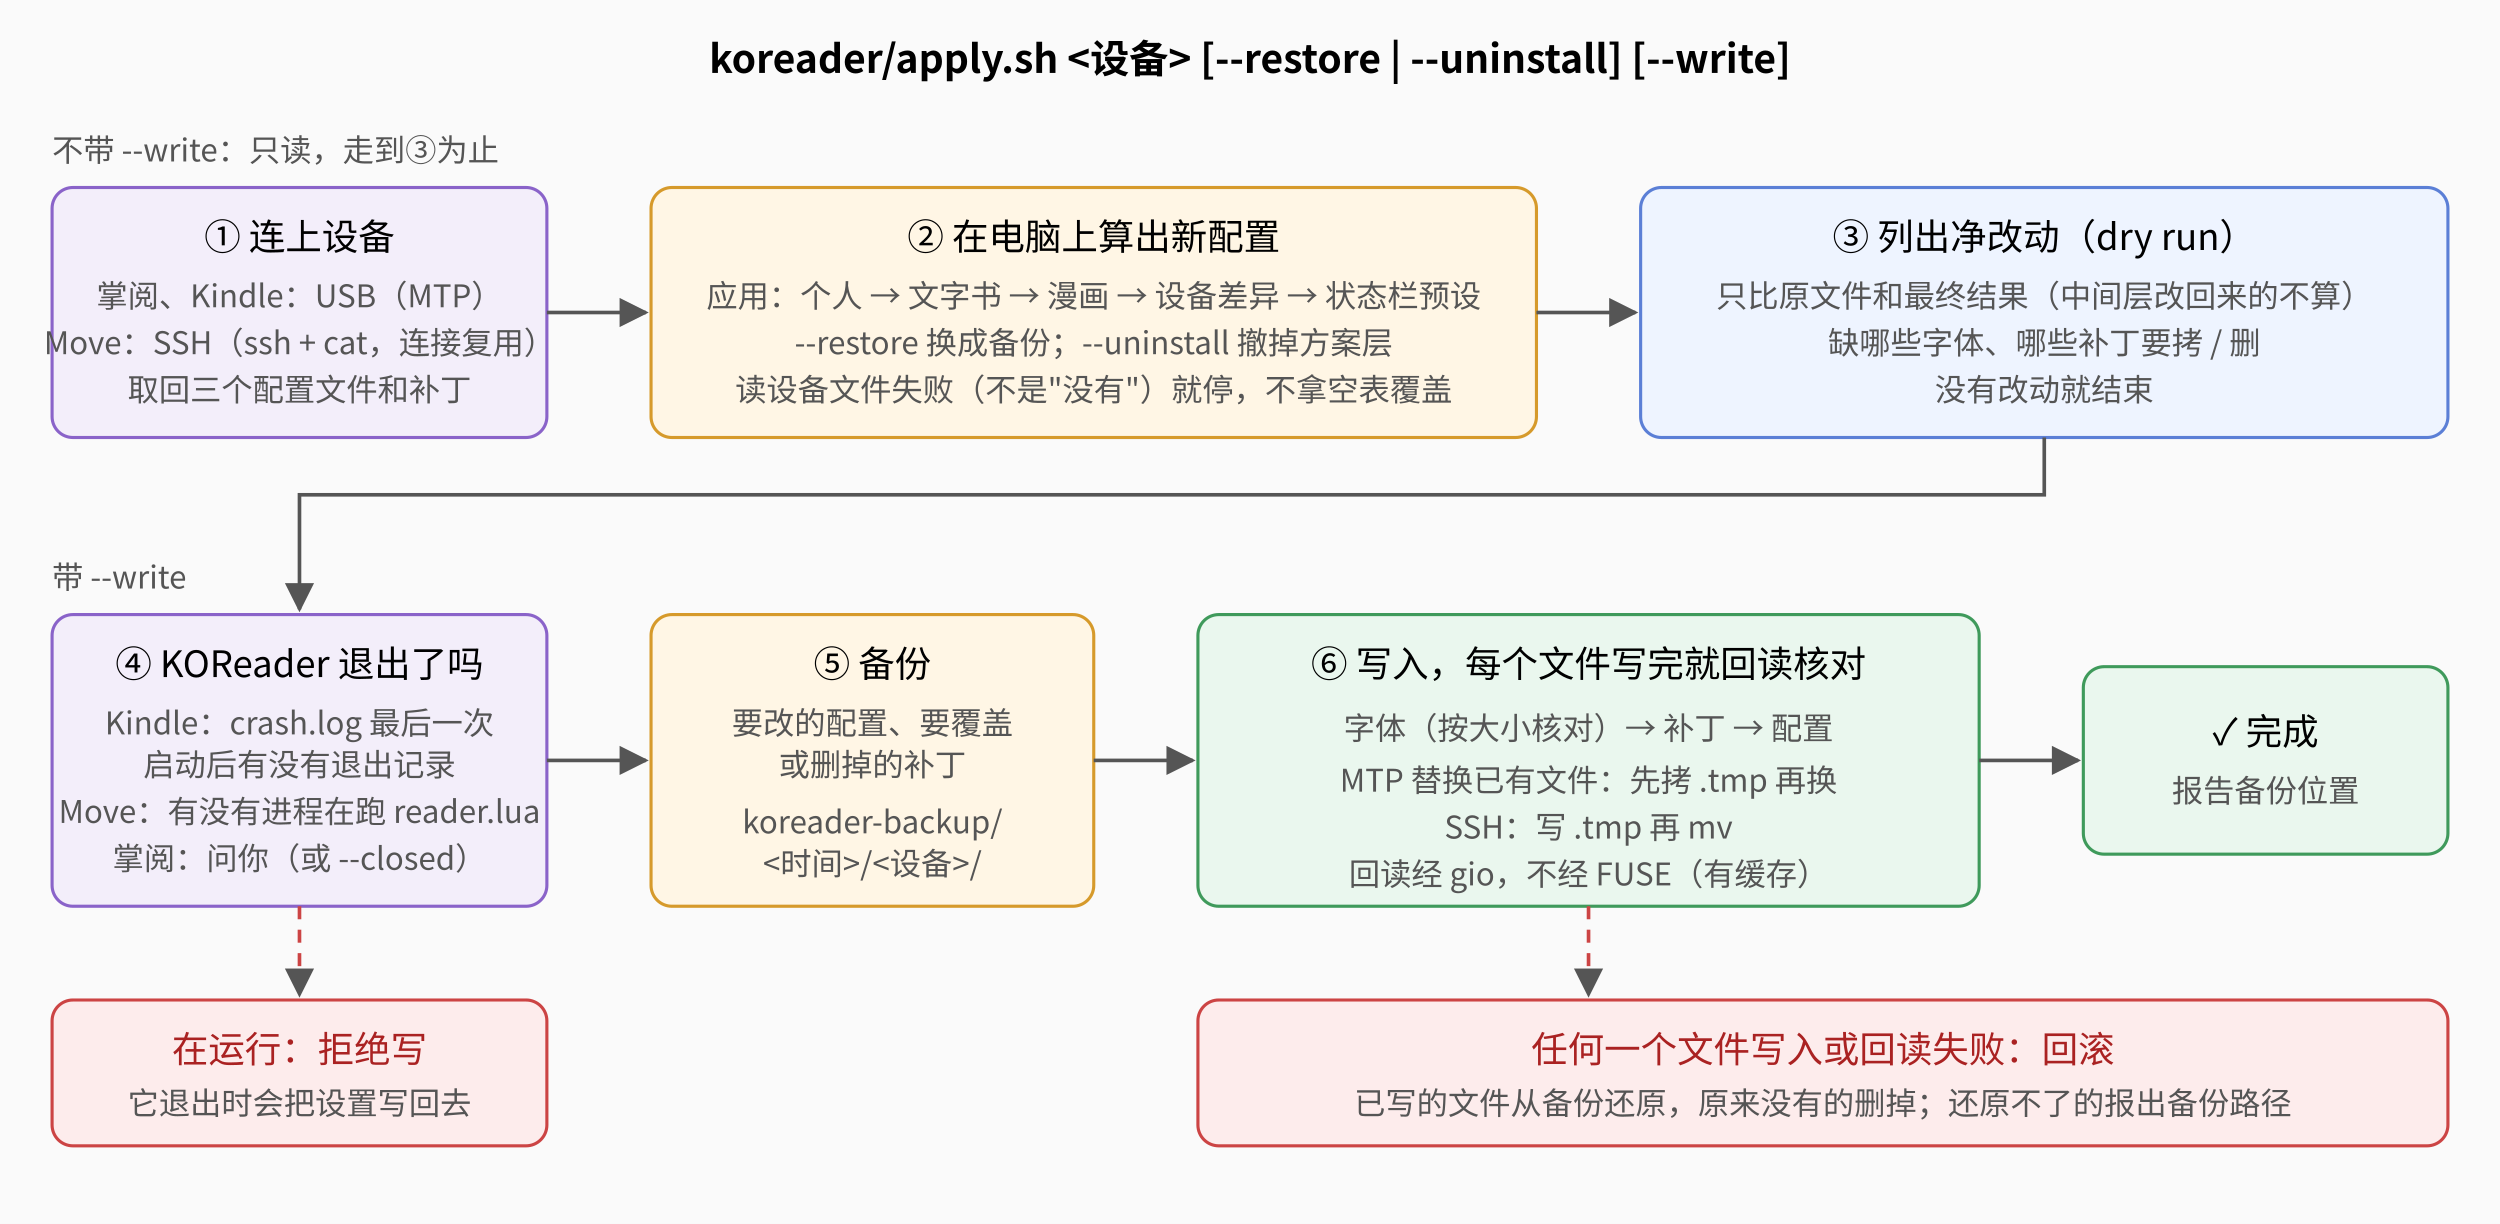
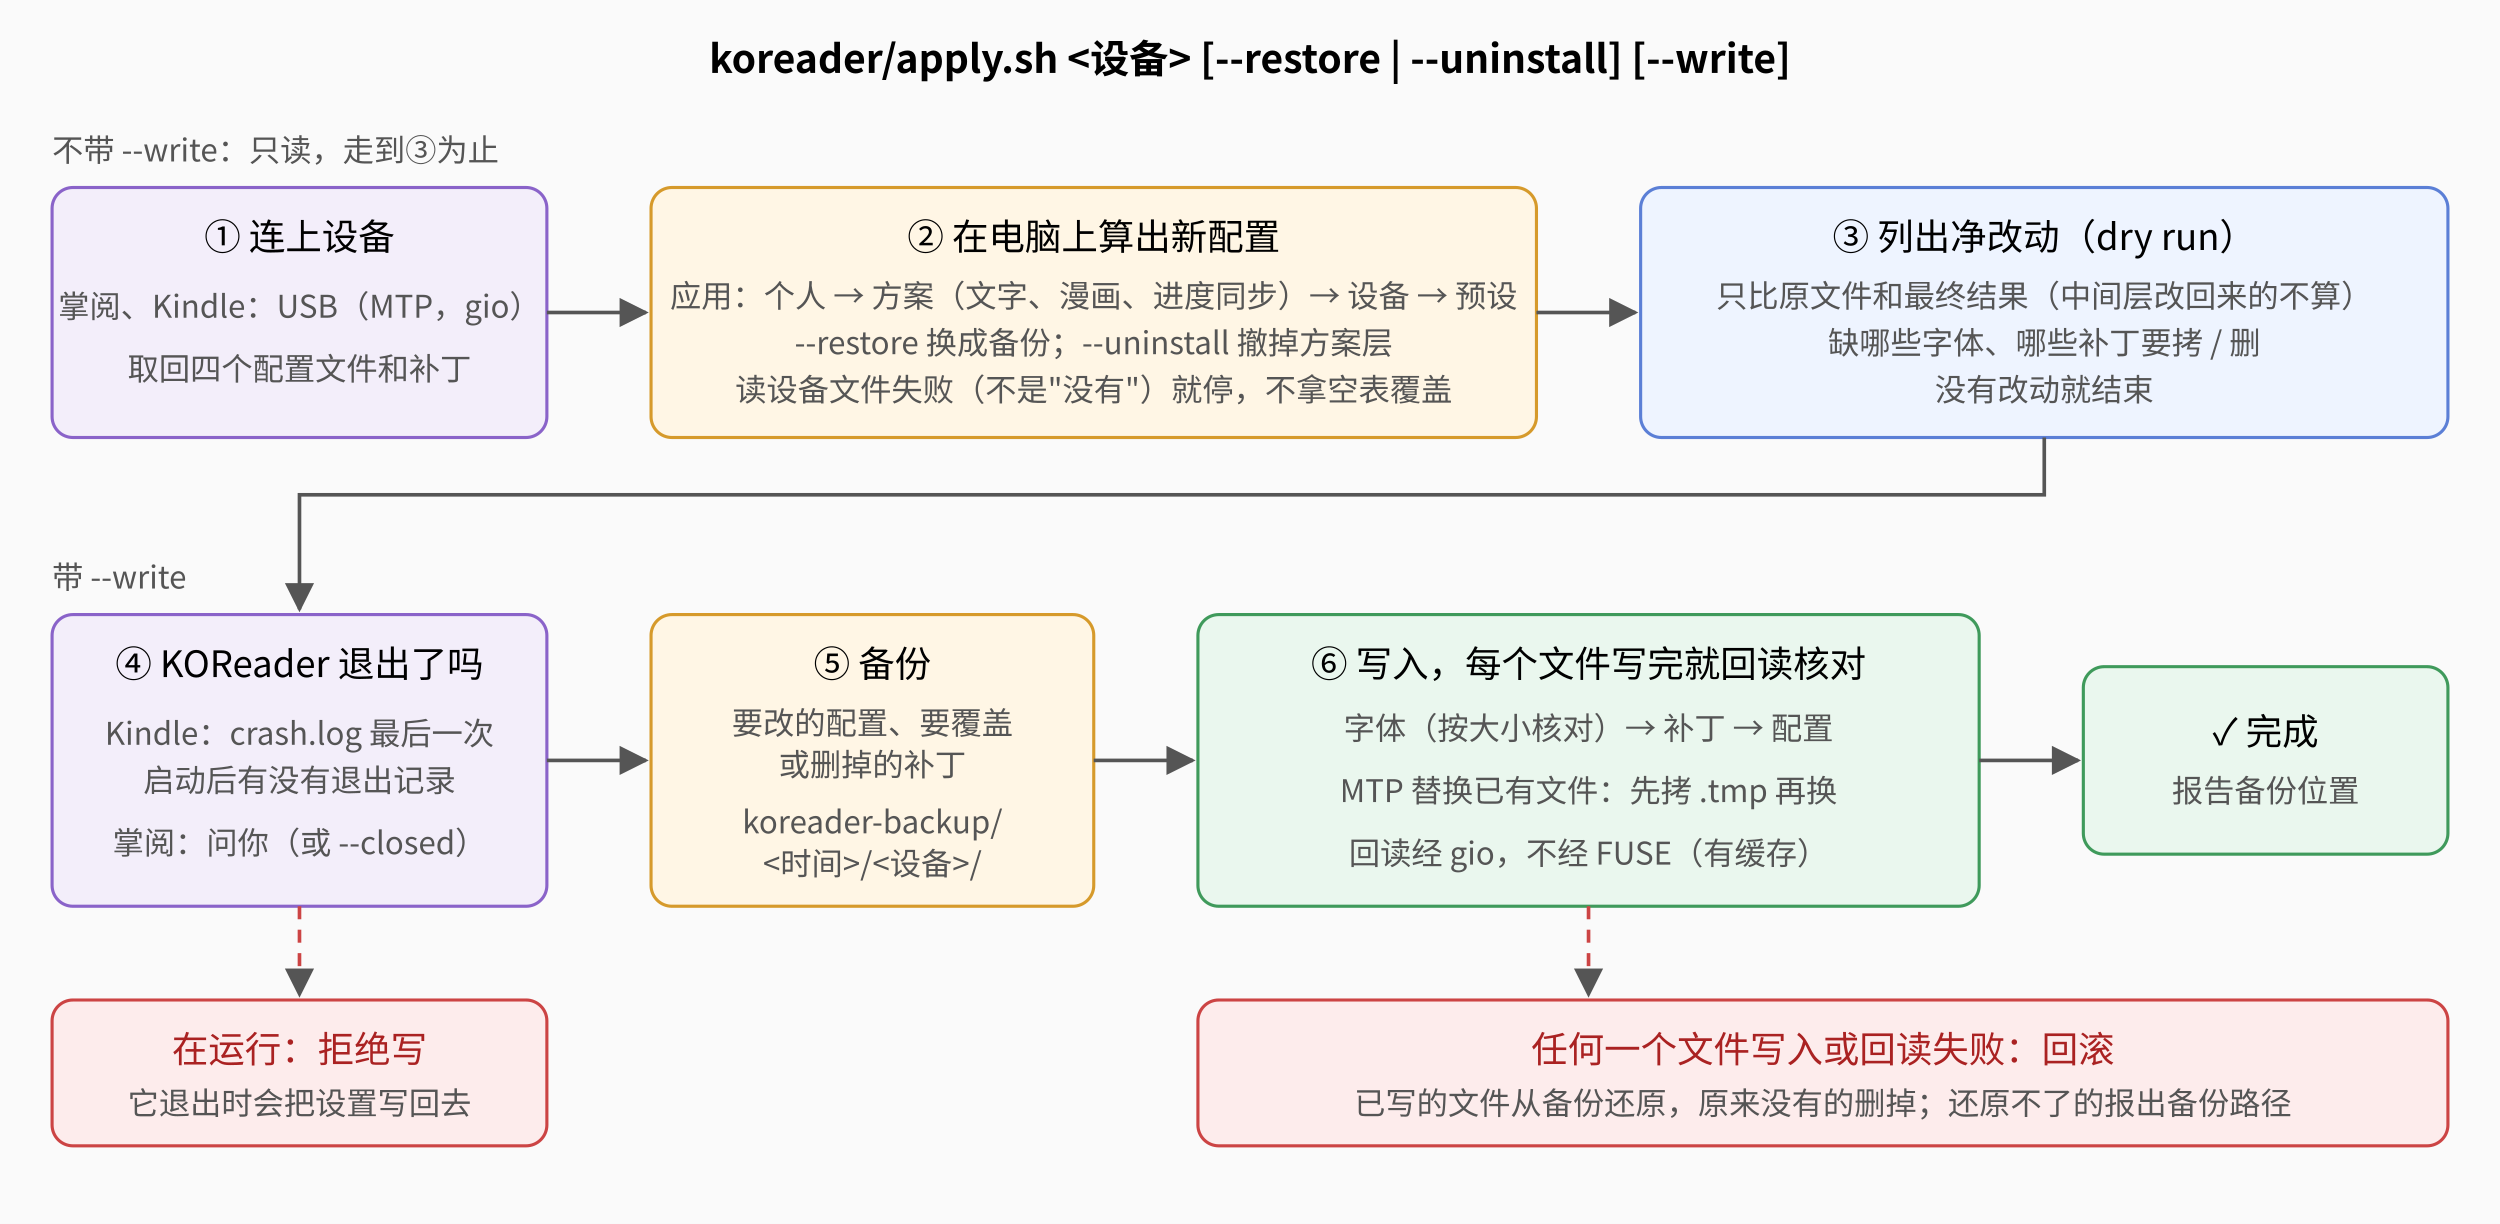
<svg xmlns="http://www.w3.org/2000/svg" viewBox="0 0 960 470" font-family="'Noto Sans CJK SC','PingFang SC','Microsoft YaHei',sans-serif" font-size="14">
  <defs>
    <marker id="a" viewBox="0 0 10 10" refX="9" refY="5" markerWidth="8" markerHeight="8" orient="auto-start-reverse">
      <path d="M0 0L10 5L0 10z" fill="#555" />
    </marker>
    <style>
      .box{fill:#fff;stroke:#888;stroke-width:1.2}
      .src{fill:#eef4ff;stroke:#5b7fd6}
      .lib{fill:#fff6e5;stroke:#d69a2b}
      .gen{fill:#eaf7ee;stroke:#3f9a5b}
      .dev{fill:#f3eefa;stroke:#8a63c9}
      .bad{fill:#fdecec;stroke:#c44}
      .h{font-weight:bold;font-size:15px}
      .s{font-size:12px;fill:#555}
      path.l{stroke:#555;stroke-width:1.4;fill:none}
      path.r{stroke:#c44;stroke-width:1.4;fill:none;stroke-dasharray:5 4}
    </style>
  </defs>
  <rect width="960" height="470" fill="#fafafa" />
  <text x="480" y="28" text-anchor="middle" class="h">koreader/apply.sh &lt;设备&gt; [--restore | --uninstall] [--write]</text>
  <text x="20" y="62" class="s">不带 --write：只读，走到③为止</text>
  <rect class="box dev" x="20" y="72" width="190" height="96" rx="8" />
  <text x="115" y="96" text-anchor="middle">① 连上设备</text>
-   <text x="115" y="118" text-anchor="middle" class="s">掌阅、Kindle：USB（MTP）</text>
-   <text x="115" y="136" text-anchor="middle" class="s">Move：SSH（ssh + cat，连接复用）</text>
-   <text x="115" y="154" text-anchor="middle" class="s">取回三个配置文件和补丁</text>
+   <text x="115" y="122" text-anchor="middle" class="s">掌阅、Kindle：USB（MTP，gio）</text>
+   <text x="115" y="146" text-anchor="middle" class="s">取回四个配置文件和补丁</text>
  <rect class="box lib" x="250" y="72" width="340" height="96" rx="8" />
  <text x="420" y="96" text-anchor="middle">② 在电脑上算出新配置</text>
-   <text x="420" y="118" text-anchor="middle" class="s">应用：个人 → 文字书 → 漫画 → 设备差异 → 状态栏预设</text>
+   <text x="420" y="118" text-anchor="middle" class="s">应用：个人 → 方案（文字、漫画、进度同步）→ 设备 → 预设</text>
  <text x="420" y="136" text-anchor="middle" class="s">--restore 换成备份；--uninstall 撤掉方案层</text>
  <text x="420" y="154" text-anchor="middle" class="s">读设备文件失败（不是"没有"）就停，不拿空表覆盖</text>
  <rect class="box src" x="630" y="72" width="310" height="96" rx="8" />
  <text x="785" y="96" text-anchor="middle">③ 列出净改动（dry run）</text>
  <text x="785" y="118" text-anchor="middle" class="s">只比原文件和最终结果（中间层改回来的不算）</text>
  <text x="785" y="136" text-anchor="middle" class="s">缺哪些字体、哪些补丁要拷 / 删</text>
  <text x="785" y="154" text-anchor="middle" class="s">没有改动就结束</text>
  <path class="l" d="M210 120 L248 120" marker-end="url(#a)" />
  <path class="l" d="M590 120 L628 120" marker-end="url(#a)" />
  <text x="20" y="226" class="s">带 --write</text>
  <path class="l" d="M785 168 L785 190 L115 190 L115 234" marker-end="url(#a)" />
  <rect class="box dev" x="20" y="236" width="190" height="112" rx="8" />
  <text x="115" y="260" text-anchor="middle">④ KOReader 退出了吗</text>
-   <text x="115" y="282" text-anchor="middle" class="s">Kindle：crash.log 最后一次</text>
-   <text x="115" y="298" text-anchor="middle" class="s">启动后有没有退出记录</text>
-   <text x="115" y="316" text-anchor="middle" class="s">Move：有没有进程在跑 reader.lua</text>
-   <text x="115" y="334" text-anchor="middle" class="s">掌阅：问你（或 --closed）</text>
+   <text x="115" y="286" text-anchor="middle" class="s">Kindle：crash.log 最后一次</text>
+   <text x="115" y="304" text-anchor="middle" class="s">启动后有没有退出记录</text>
+   <text x="115" y="328" text-anchor="middle" class="s">掌阅：问你（或 --closed）</text>
  <rect class="box lib" x="250" y="236" width="170" height="112" rx="8" />
  <text x="335" y="260" text-anchor="middle">⑤ 备份</text>
  <text x="335" y="282" text-anchor="middle" class="s">要改的配置、要覆盖</text>
  <text x="335" y="298" text-anchor="middle" class="s">或删掉的补丁</text>
  <text x="335" y="320" text-anchor="middle" class="s">koreader-backup/</text>
  <text x="335" y="336" text-anchor="middle" class="s">&lt;时间&gt;/&lt;设备&gt;/</text>
  <rect class="box gen" x="460" y="236" width="300" height="112" rx="8" />
  <text x="610" y="260" text-anchor="middle">⑥ 写入，每个文件写完就回读核对</text>
  <text x="610" y="284" text-anchor="middle" class="s">字体（按大小核对）→ 补丁 → 配置</text>
-   <text x="610" y="304" text-anchor="middle" class="s">MTP 替换已有文件：先拷 .tmp 再换</text>
-   <text x="610" y="322" text-anchor="middle" class="s">SSH：写 .tmp 再 mv</text>
-   <text x="610" y="340" text-anchor="middle" class="s">回读经 gio，不经 FUSE（有缓存）</text>
+   <text x="610" y="308" text-anchor="middle" class="s">MTP 替换已有文件：先拷 .tmp 再换</text>
+   <text x="610" y="332" text-anchor="middle" class="s">回读经 gio，不经 FUSE（有缓存）</text>
  <rect class="box gen" x="800" y="256" width="140" height="72" rx="8" />
  <text x="870" y="286" text-anchor="middle">✓ 完成</text>
  <text x="870" y="308" text-anchor="middle" class="s">报告备份位置</text>
  <path class="l" d="M210 292 L248 292" marker-end="url(#a)" />
  <path class="l" d="M420 292 L458 292" marker-end="url(#a)" />
  <path class="l" d="M760 292 L798 292" marker-end="url(#a)" />
  <rect class="box bad" x="20" y="384" width="190" height="56" rx="8" />
  <text x="115" y="408" text-anchor="middle" fill="#a22">在运行：拒绝写</text>
  <text x="115" y="428" text-anchor="middle" class="s">它退出时会把设置写回去</text>
  <path class="r" d="M115 348 L115 382" marker-end="url(#a)" />
  <rect class="box bad" x="460" y="384" width="480" height="56" rx="8" />
  <text x="700" y="408" text-anchor="middle" fill="#a22">任何一个文件写入或回读失败：回滚</text>
  <text x="700" y="428" text-anchor="middle" class="s">已写的文件从备份还原，原来没有的删掉；还原不了的报出备份路径</text>
  <path class="r" d="M610 348 L610 382" marker-end="url(#a)" />
</svg>
